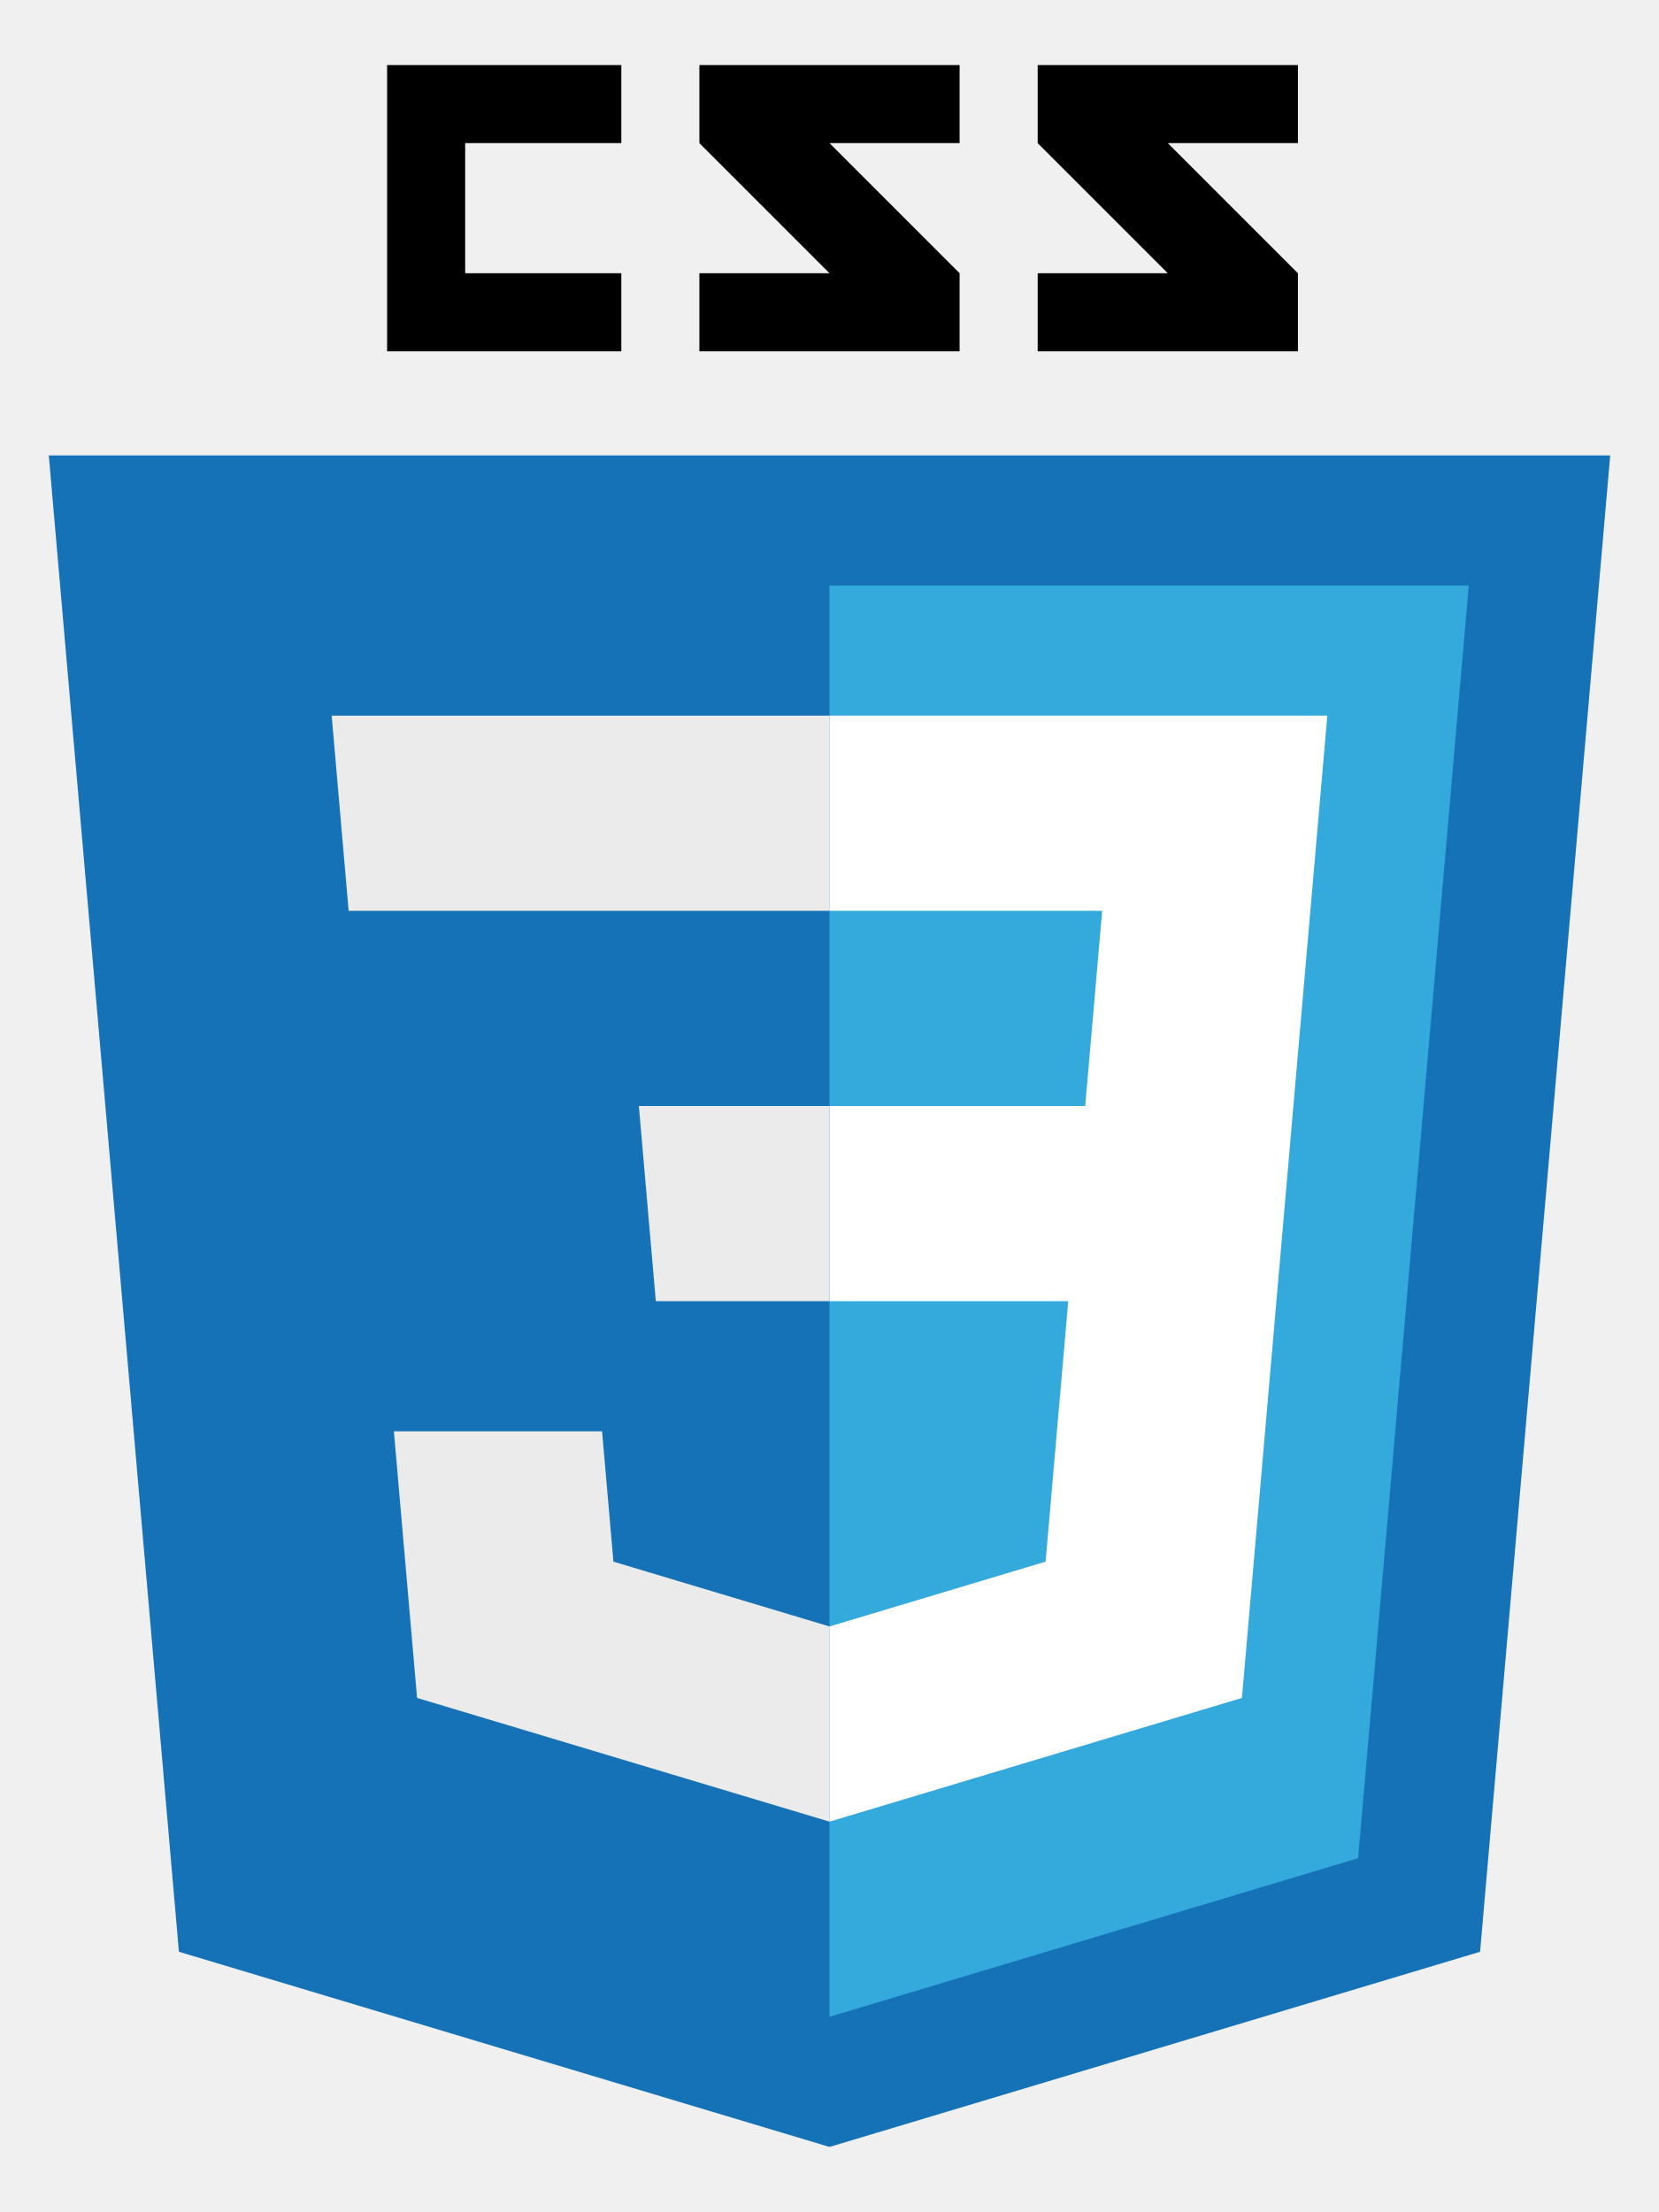
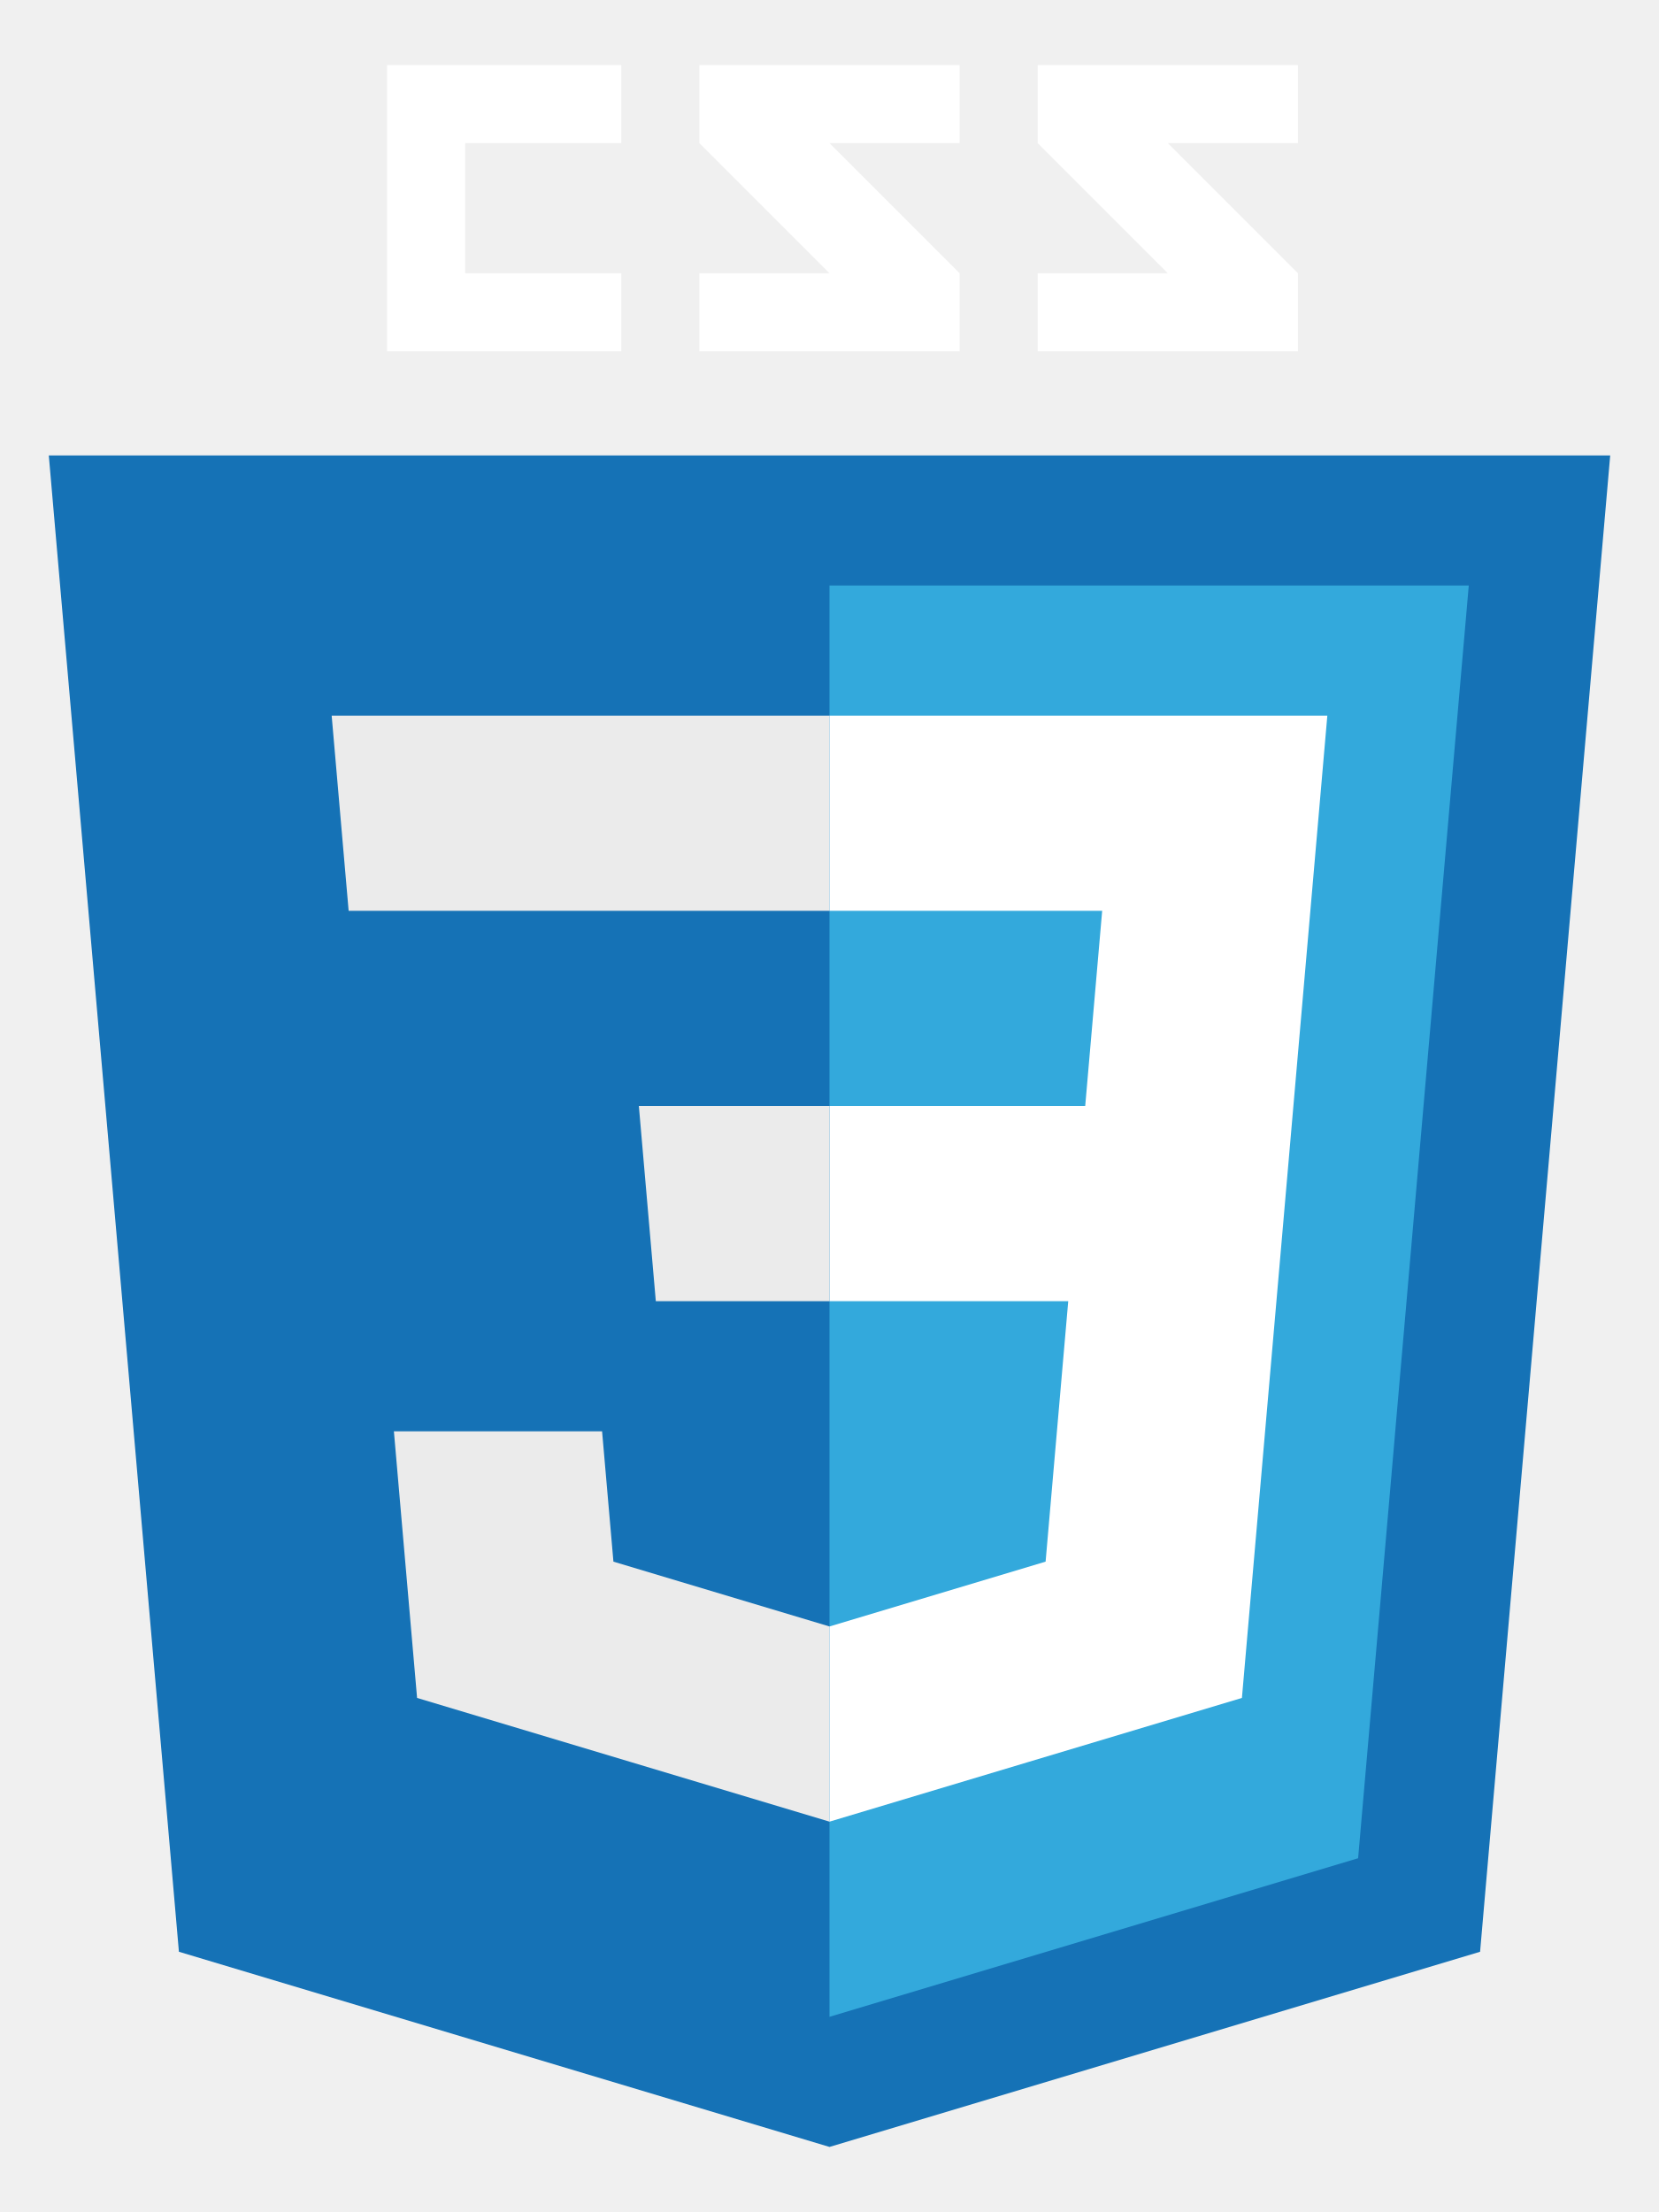
- <svg xmlns="http://www.w3.org/2000/svg" xmlns:xlink="http://www.w3.org/1999/xlink" viewBox="0 0 63.75 85" fill="#fff" fill-rule="evenodd" stroke="#000" stroke-linecap="round" stroke-linejoin="round">
-   <use xlink:href="#A" x="1.875" y="2.5" />
-   <symbol id="A" overflow="visible">
+ <svg xmlns="http://www.w3.org/2000/svg" xmlns:xlink="http://www.w3.org/1999/xlink" viewBox="0 0 63.75 85" fill="#ffffff" fill-rule="evenodd" stroke="#ffffff" stroke-linecap="round" stroke-linejoin="round">
+   <use xlink:href="#A" x="1.875" y="2.5" fill="#ffffff000" />
+   <symbol id="A" overflow="visible" fill="#ffffff000">
    <g stroke="none">
      <path d="M60 15H0l5 57.5L30 80l25-7.5L60 15" fill="#1572b6" />
      <path d="M51.739 52.5l.435-5 .652-7.5.652-7.5.652-7.5.435-5H30v55l15.179-4.554 5.134-1.54.67-7.701.67-7.701z" fill="#33a9dc" />
-       <path d="M22 0h-9v11h9V8h-6V3h6zm13 0v3h-5l5 5v3H25V8h5l-5-5V0zm13 0v3h-5l5 5v3H38V8h5l-5-5V0z" fill="#000" />
+       <path d="M22 0h-9v11h9V8h-6V3h6zm13 0v3h-5l5 5v3H25V8h5l-5-5V0zm13 0v3h-5l5 5v3H38V8h5l-5-5V0z" fill="#ffffff" />
      <path d="M24.933 65.98l-2.567-.77-8.214-2.464-.67-7.701-.221-2.545h8l.436 5.009 2.567.77L30 60v7.5zM11.522 32.5h8 2.5H30V25h-8.63-2.5-8z" fill="#ebebeb" />
-       <path d="M30 60l8.304-2.491.435-5.009.435-5H30V40h9.826l.652-7.5H30V25h11.13 8l-.652 7.5-.652 7.5-.652 7.5-.435 5-.221 2.545-.67 7.701-8.214 2.464L30 67.5V60z" />
+       <path d="M30 60l8.304-2.491.435-5.009.435-5H30V40h9.826l.652-7.5H30V25h11.13 8l-.652 7.5-.652 7.5-.652 7.5-.435 5-.221 2.545-.67 7.701-8.214 2.464L30 67.5V60z" fill="#ffffff000" />
      <path d="M30 47.5h-6.674l-.652-7.5H30z" fill="#ebebeb" />
    </g>
  </symbol>
</svg>
